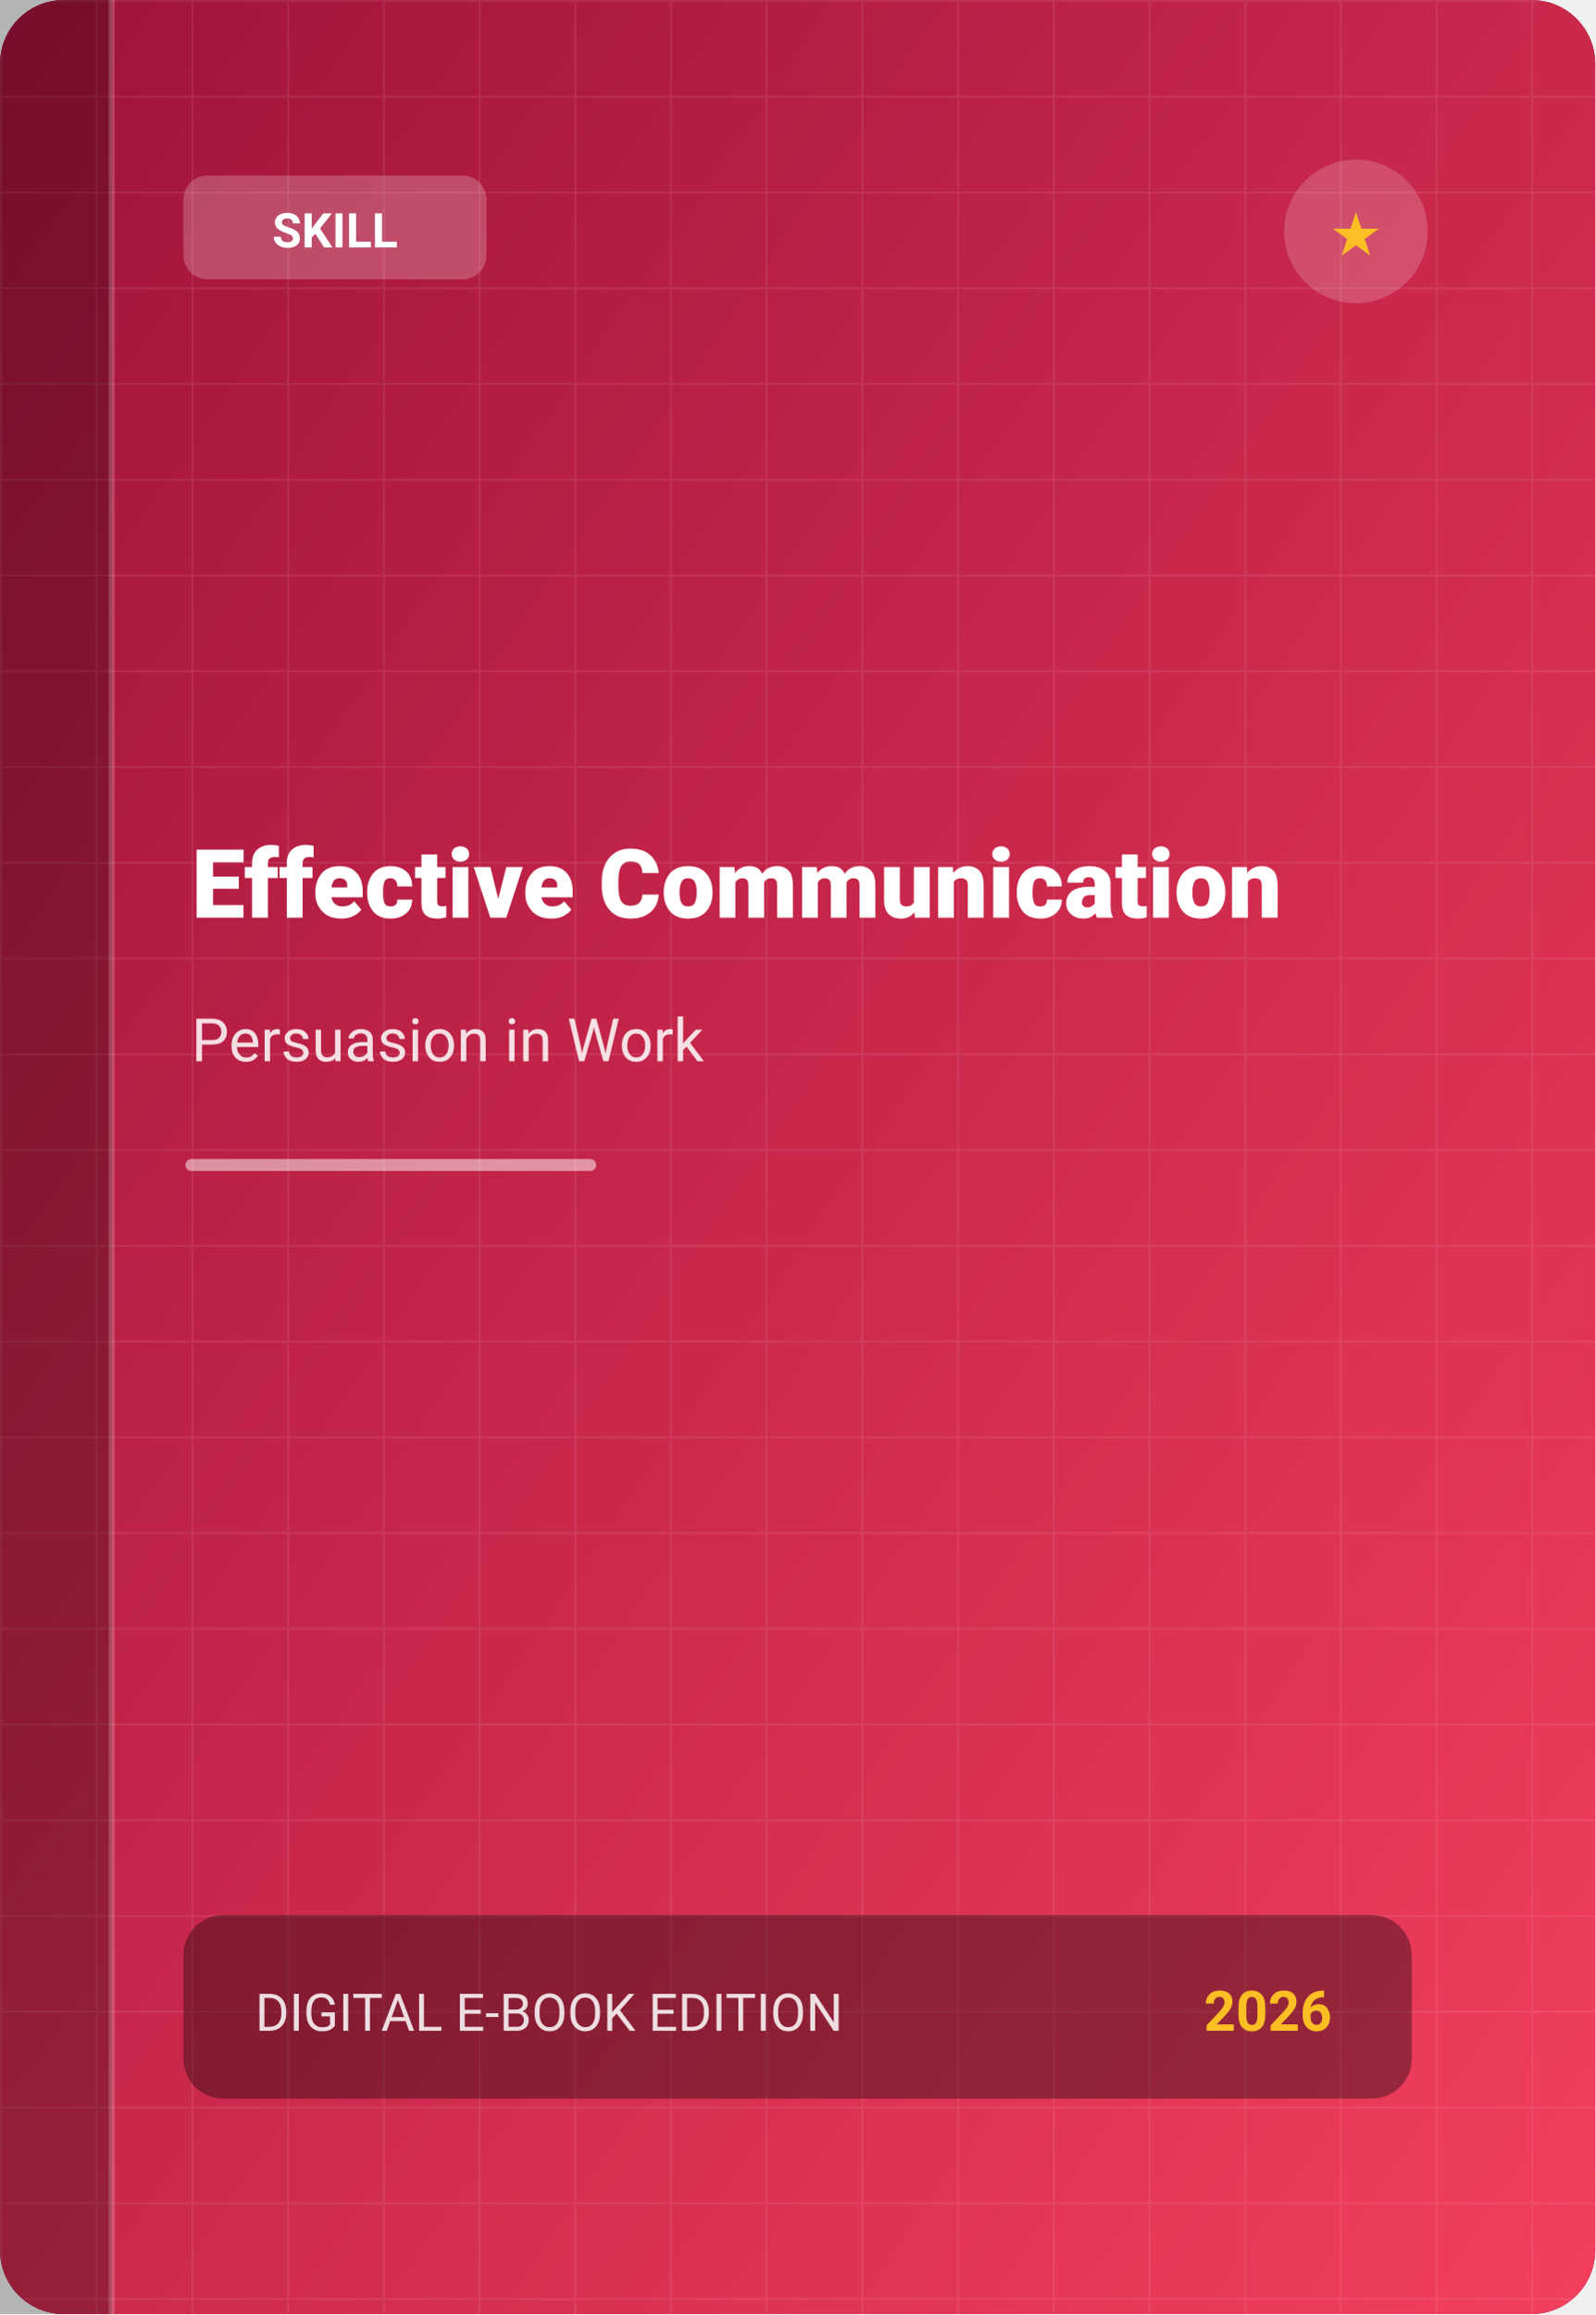
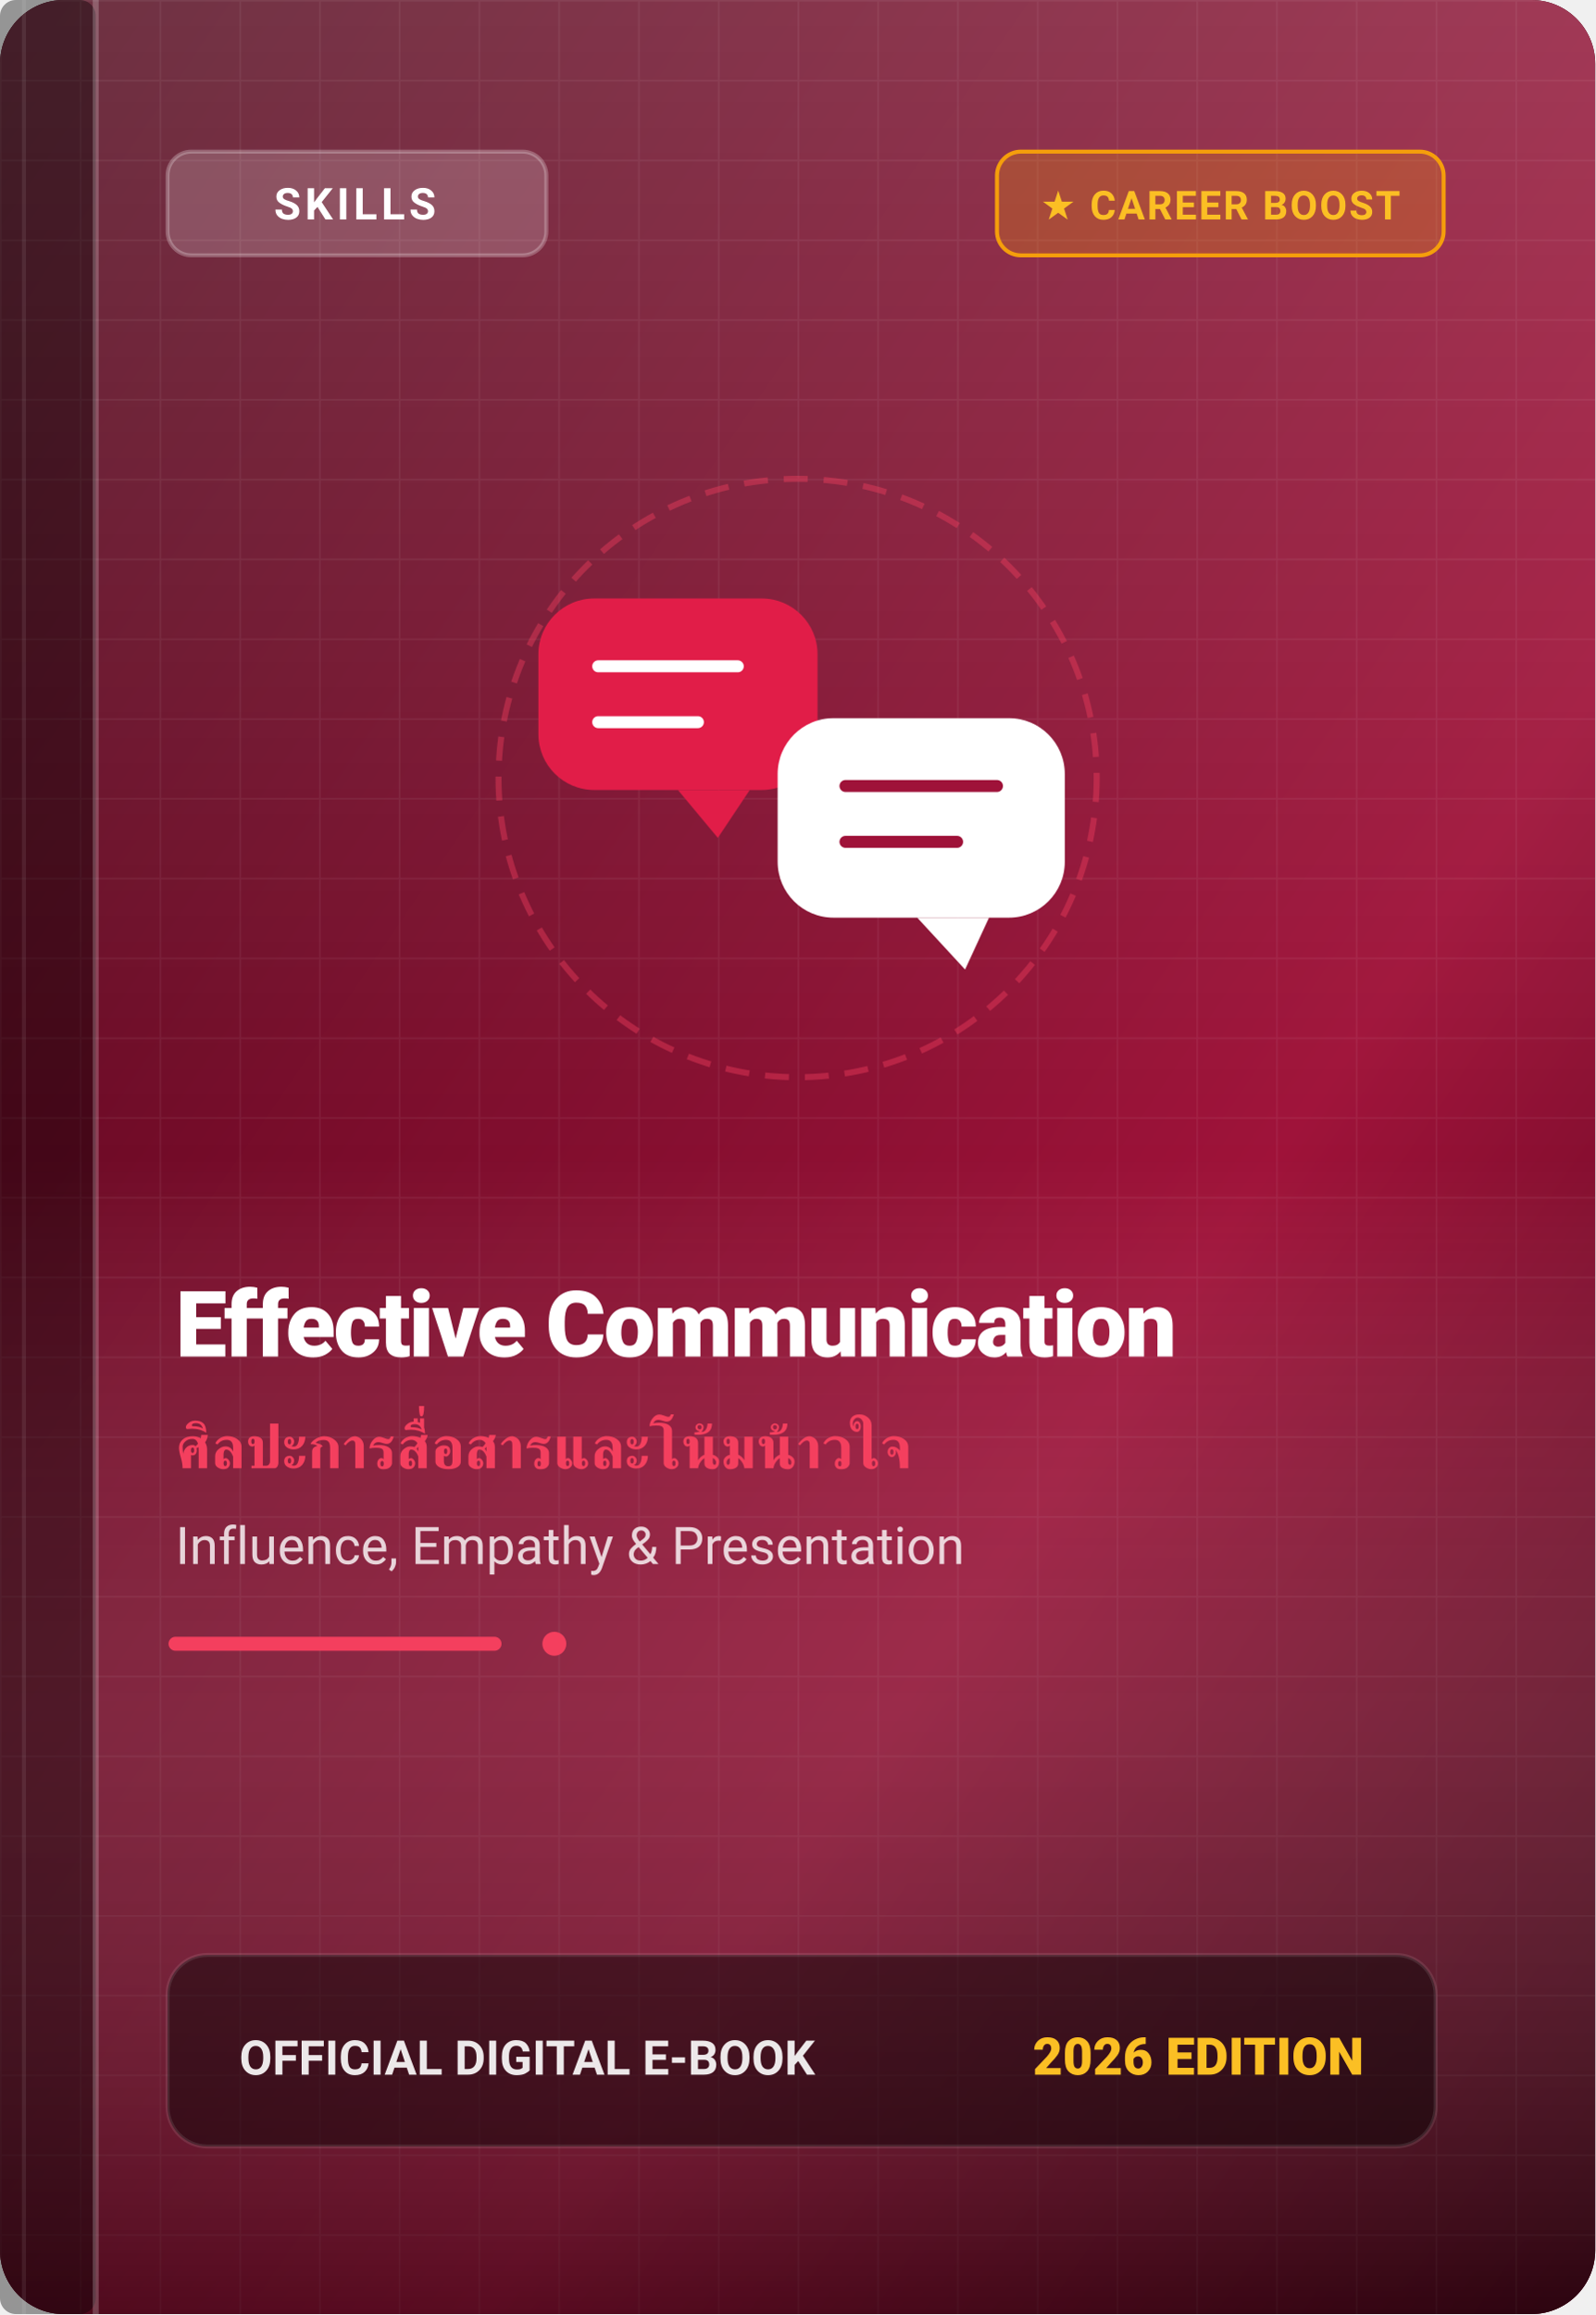
<svg xmlns="http://www.w3.org/2000/svg" viewBox="0 0 400 580" width="400" height="580">
  <defs>
-     <linearGradient id="grad_book7" x1="0%" y1="0%" x2="100%" y2="100%">
-       <stop offset="0%" stop-color="#9f1239" />
-       <stop offset="100%" stop-color="#f43f5e" />
+     <linearGradient id="bg_book7" x1="0%" y1="0%" x2="100%" y2="100%">
+       <stop offset="0%" stop-color="#4c0519" />
+       <stop offset="65%" stop-color="#9f1239" />
+       <stop offset="100%" stop-color="#4c0519" />
    </linearGradient>
-     <pattern id="grid_book7" width="24" height="24" patternUnits="userSpaceOnUse">
-       <path d="M 24 0 L 0 0 0 24" fill="none" stroke="rgba(255,255,255,0.08)" stroke-width="1" />
+     <linearGradient id="highlight_book7" x1="0%" y1="0%" x2="0%" y2="100%">
+       <stop offset="0%" stop-color="#ffffff" stop-opacity="0.18" />
+       <stop offset="50%" stop-color="#ffffff" stop-opacity="0" />
+       <stop offset="100%" stop-color="#000000" stop-opacity="0.45" />
+     </linearGradient>
+     <pattern id="pat_book7" width="20" height="20" patternUnits="userSpaceOnUse">
+       <path d="M 20 0 L 0 0 0 20" fill="none" stroke="rgba(255,255,255,0.06)" stroke-width="0.8" />
    </pattern>
+     <filter id="glow_book7" x="-20%" y="-20%" width="140%" height="140%">
+       <feGaussianBlur stdDeviation="6" result="blur" />
+       <feComposite in="SourceGraphic" in2="blur" operator="over" />
+     </filter>
  </defs>
-   <rect width="400" height="580" rx="16" fill="#9f1239" />
-   <rect width="400" height="580" rx="16" fill="url(#grad_book7)" />
-   <rect width="400" height="580" fill="url(#grid_book7)" />
-   <rect x="0" y="0" width="28" height="580" fill="rgba(0,0,0,0.25)" />
-   <line x1="28" y1="0" x2="28" y2="580" stroke="rgba(255,255,255,0.2)" stroke-width="1.5" />
-   <rect x="46" y="44" width="76" height="26" rx="6" fill="rgba(255,255,255,0.22)" />
-   <text x="84" y="62" fill="#ffffff" font-family="'Segoe UI', Roboto, sans-serif" font-weight="bold" font-size="12" text-anchor="middle">SKILL</text>
-   <circle cx="340" cy="58" r="18" fill="rgba(255,255,255,0.18)" />
-   <text x="340" y="64" fill="#fbbf24" font-family="'Segoe UI', Roboto, sans-serif" font-weight="bold" font-size="15" text-anchor="middle">★</text>
-   <g transform="translate(48, 230)">
-     <text x="0" y="0" fill="#ffffff" font-family="'Segoe UI', Roboto, sans-serif" font-weight="800" font-size="24">Effective Communication</text>
-     <text x="0" y="36" fill="rgba(255,255,255,0.85)" font-family="'Segoe UI', Roboto, sans-serif" font-size="15">Persuasion in Work</text>
-     <line x1="0" y1="62" x2="100" y2="62" stroke="rgba(255,255,255,0.5)" stroke-width="3" stroke-linecap="round" />
+   <rect width="400" height="580" rx="16" fill="#4c0519" />
+   <rect width="400" height="580" rx="16" fill="url(#bg_book7)" />
+   <rect width="400" height="580" rx="16" fill="url(#pat_book7)" />
+   <rect width="400" height="580" rx="16" fill="url(#highlight_book7)" />
+   <rect x="0" y="0" width="24" height="580" rx="4" fill="rgba(0,0,0,0.38)" />
+   <line x1="24" y1="0" x2="24" y2="580" stroke="rgba(255,255,255,0.22)" stroke-width="1.5" />
+   <line x1="6" y1="0" x2="6" y2="580" stroke="rgba(255,255,255,0.08)" stroke-width="1" />
+   <rect x="42" y="38" width="95" height="26" rx="6" fill="rgba(255,255,255,0.18)" stroke="rgba(255,255,255,0.25)" stroke-width="1" />
+   <text x="89" y="55" fill="#ffffff" font-family="'Segoe UI', Roboto, sans-serif" font-weight="bold" font-size="11" text-anchor="middle" letter-spacing="1">SKILLS</text>
+   <rect x="250" y="38" width="112" height="26" rx="6" fill="rgba(245,158,11,0.25)" stroke="#f59e0b" stroke-width="1" />
+   <text x="306" y="55" fill="#fbbf24" font-family="'Segoe UI', Roboto, sans-serif" font-weight="bold" font-size="10" text-anchor="middle" letter-spacing="0.5">★ CAREER BOOST</text>
+   <g transform="translate(200, 195)">
+     <circle cx="0" cy="0" r="75" fill="none" stroke="#f43f5e" stroke-width="1.5" stroke-dasharray="6 4" opacity="0.4" />
+     <rect x="-65" y="-45" width="70" height="48" rx="14" fill="#e11d48" />
+     <polygon points="-30,3 -20,15 -12,3" fill="#e11d48" />
+     <line x1="-50" y1="-28" x2="-15" y2="-28" stroke="#ffffff" stroke-width="3" stroke-linecap="round" />
+     <line x1="-50" y1="-14" x2="-25" y2="-14" stroke="#ffffff" stroke-width="3" stroke-linecap="round" />
+     <rect x="-5" y="-15" width="72" height="50" rx="14" fill="#ffffff" />
+     <polygon points="30,35 42,48 48,35" fill="#ffffff" />
+     <line x1="12" y1="2" x2="50" y2="2" stroke="#9f1239" stroke-width="3" stroke-linecap="round" />
+     <line x1="12" y1="16" x2="40" y2="16" stroke="#9f1239" stroke-width="3" stroke-linecap="round" />
  </g>
-   <rect x="46" y="480" width="308" height="46" rx="10" fill="rgba(0,0,0,0.35)" />
-   <text x="64" y="509" fill="rgba(255,255,255,0.85)" font-family="'Segoe UI', Roboto, sans-serif" font-size="13">DIGITAL E-BOOK EDITION</text>
-   <text x="334" y="509" fill="#fbbf24" font-family="'Segoe UI', Roboto, sans-serif" font-weight="bold" font-size="14" text-anchor="end">2026</text>
+   <g transform="translate(44, 340)">
+     <text x="0" y="0" fill="#ffffff" font-family="'Segoe UI', Roboto, Helvetica, sans-serif" font-weight="900" font-size="23" letter-spacing="-0.5">Effective Communication</text>
+     <text x="0" y="28" fill="#f43f5e" font-family="'Segoe UI', 'Sarabun', sans-serif" font-weight="bold" font-size="15">ศิลปะการสื่อสารและโน้มน้าวใจ</text>
+     <text x="0" y="52" fill="rgba(255,255,255,0.8)" font-family="'Segoe UI', Roboto, sans-serif" font-size="13">Influence, Empathy &amp; Presentation</text>
+     <line x1="0" y1="72" x2="80" y2="72" stroke="#f43f5e" stroke-width="3.5" stroke-linecap="round" />
+     <circle cx="95" cy="72" r="3" fill="#f43f5e" />
+   </g>
+   <rect x="42" y="490" width="318" height="48" rx="10" fill="rgba(0,0,0,0.45)" stroke="rgba(255,255,255,0.1)" stroke-width="1" />
+   <text x="60" y="520" fill="rgba(255,255,255,0.9)" font-family="'Segoe UI', Roboto, sans-serif" font-size="12" font-weight="bold">OFFICIAL DIGITAL E-BOOK</text>
+   <text x="342" y="520" fill="#fbbf24" font-family="'Segoe UI', Roboto, sans-serif" font-weight="900" font-size="13" text-anchor="end">2026 EDITION</text>
</svg>
